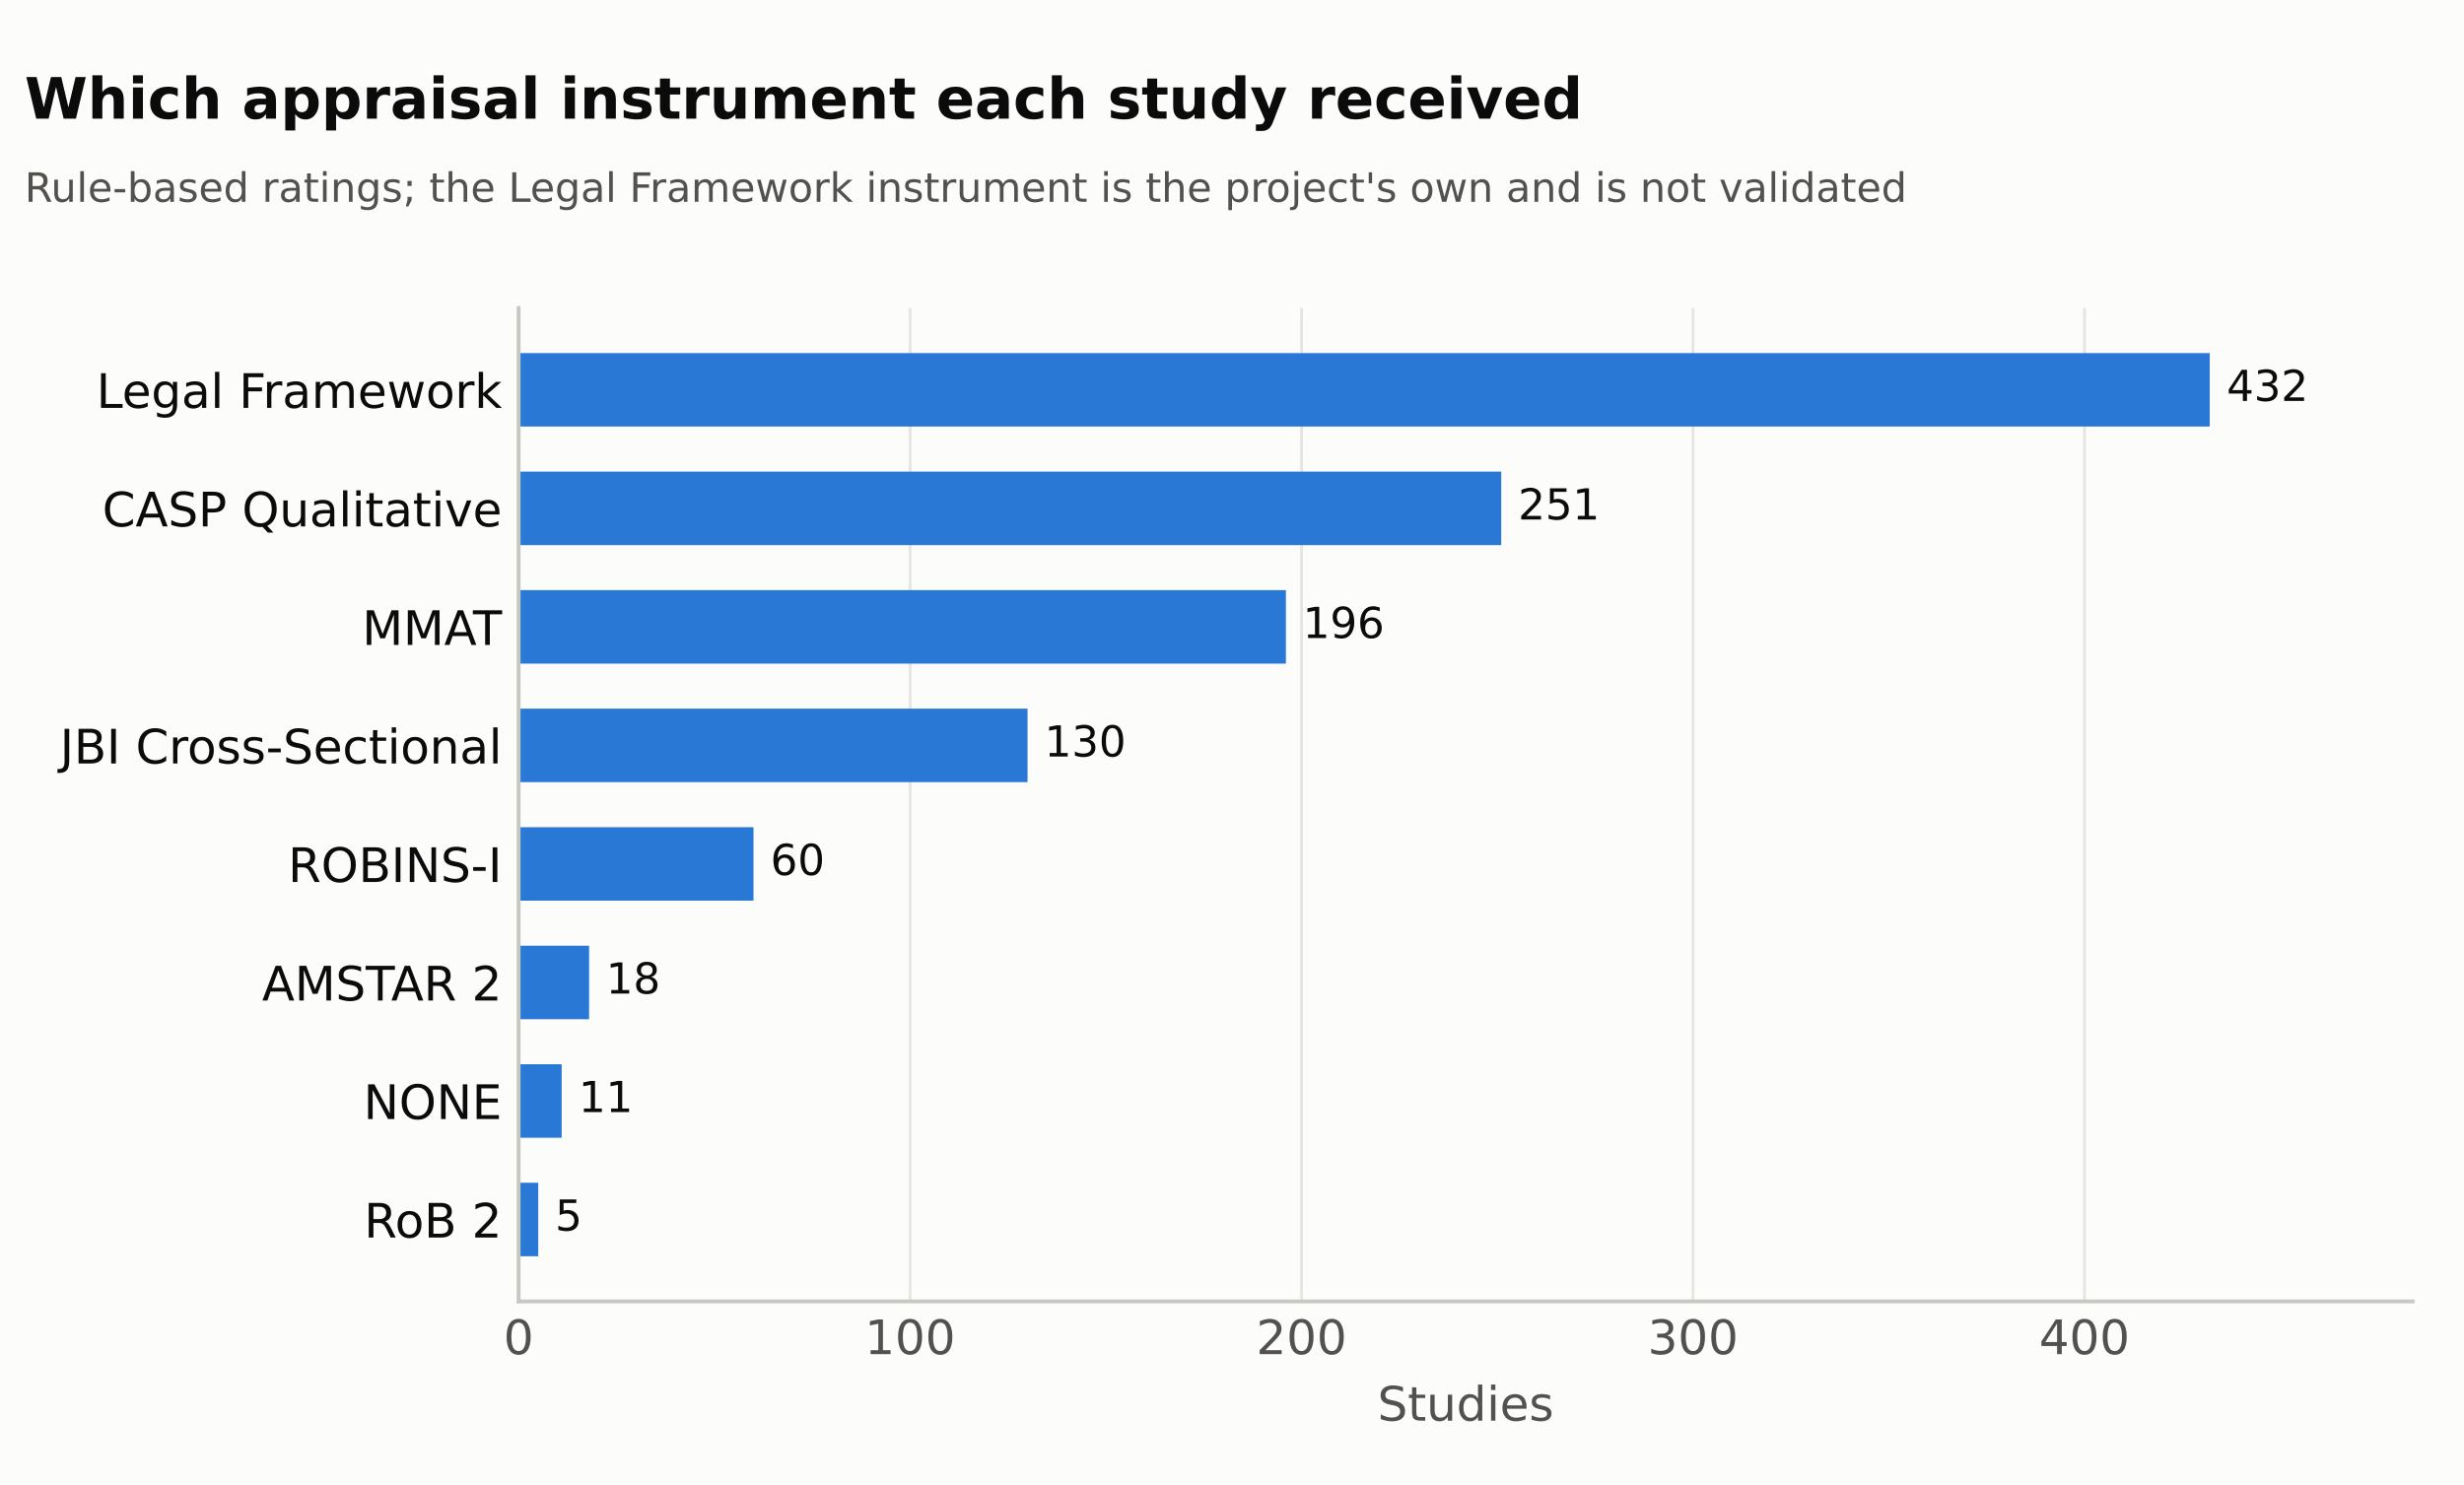
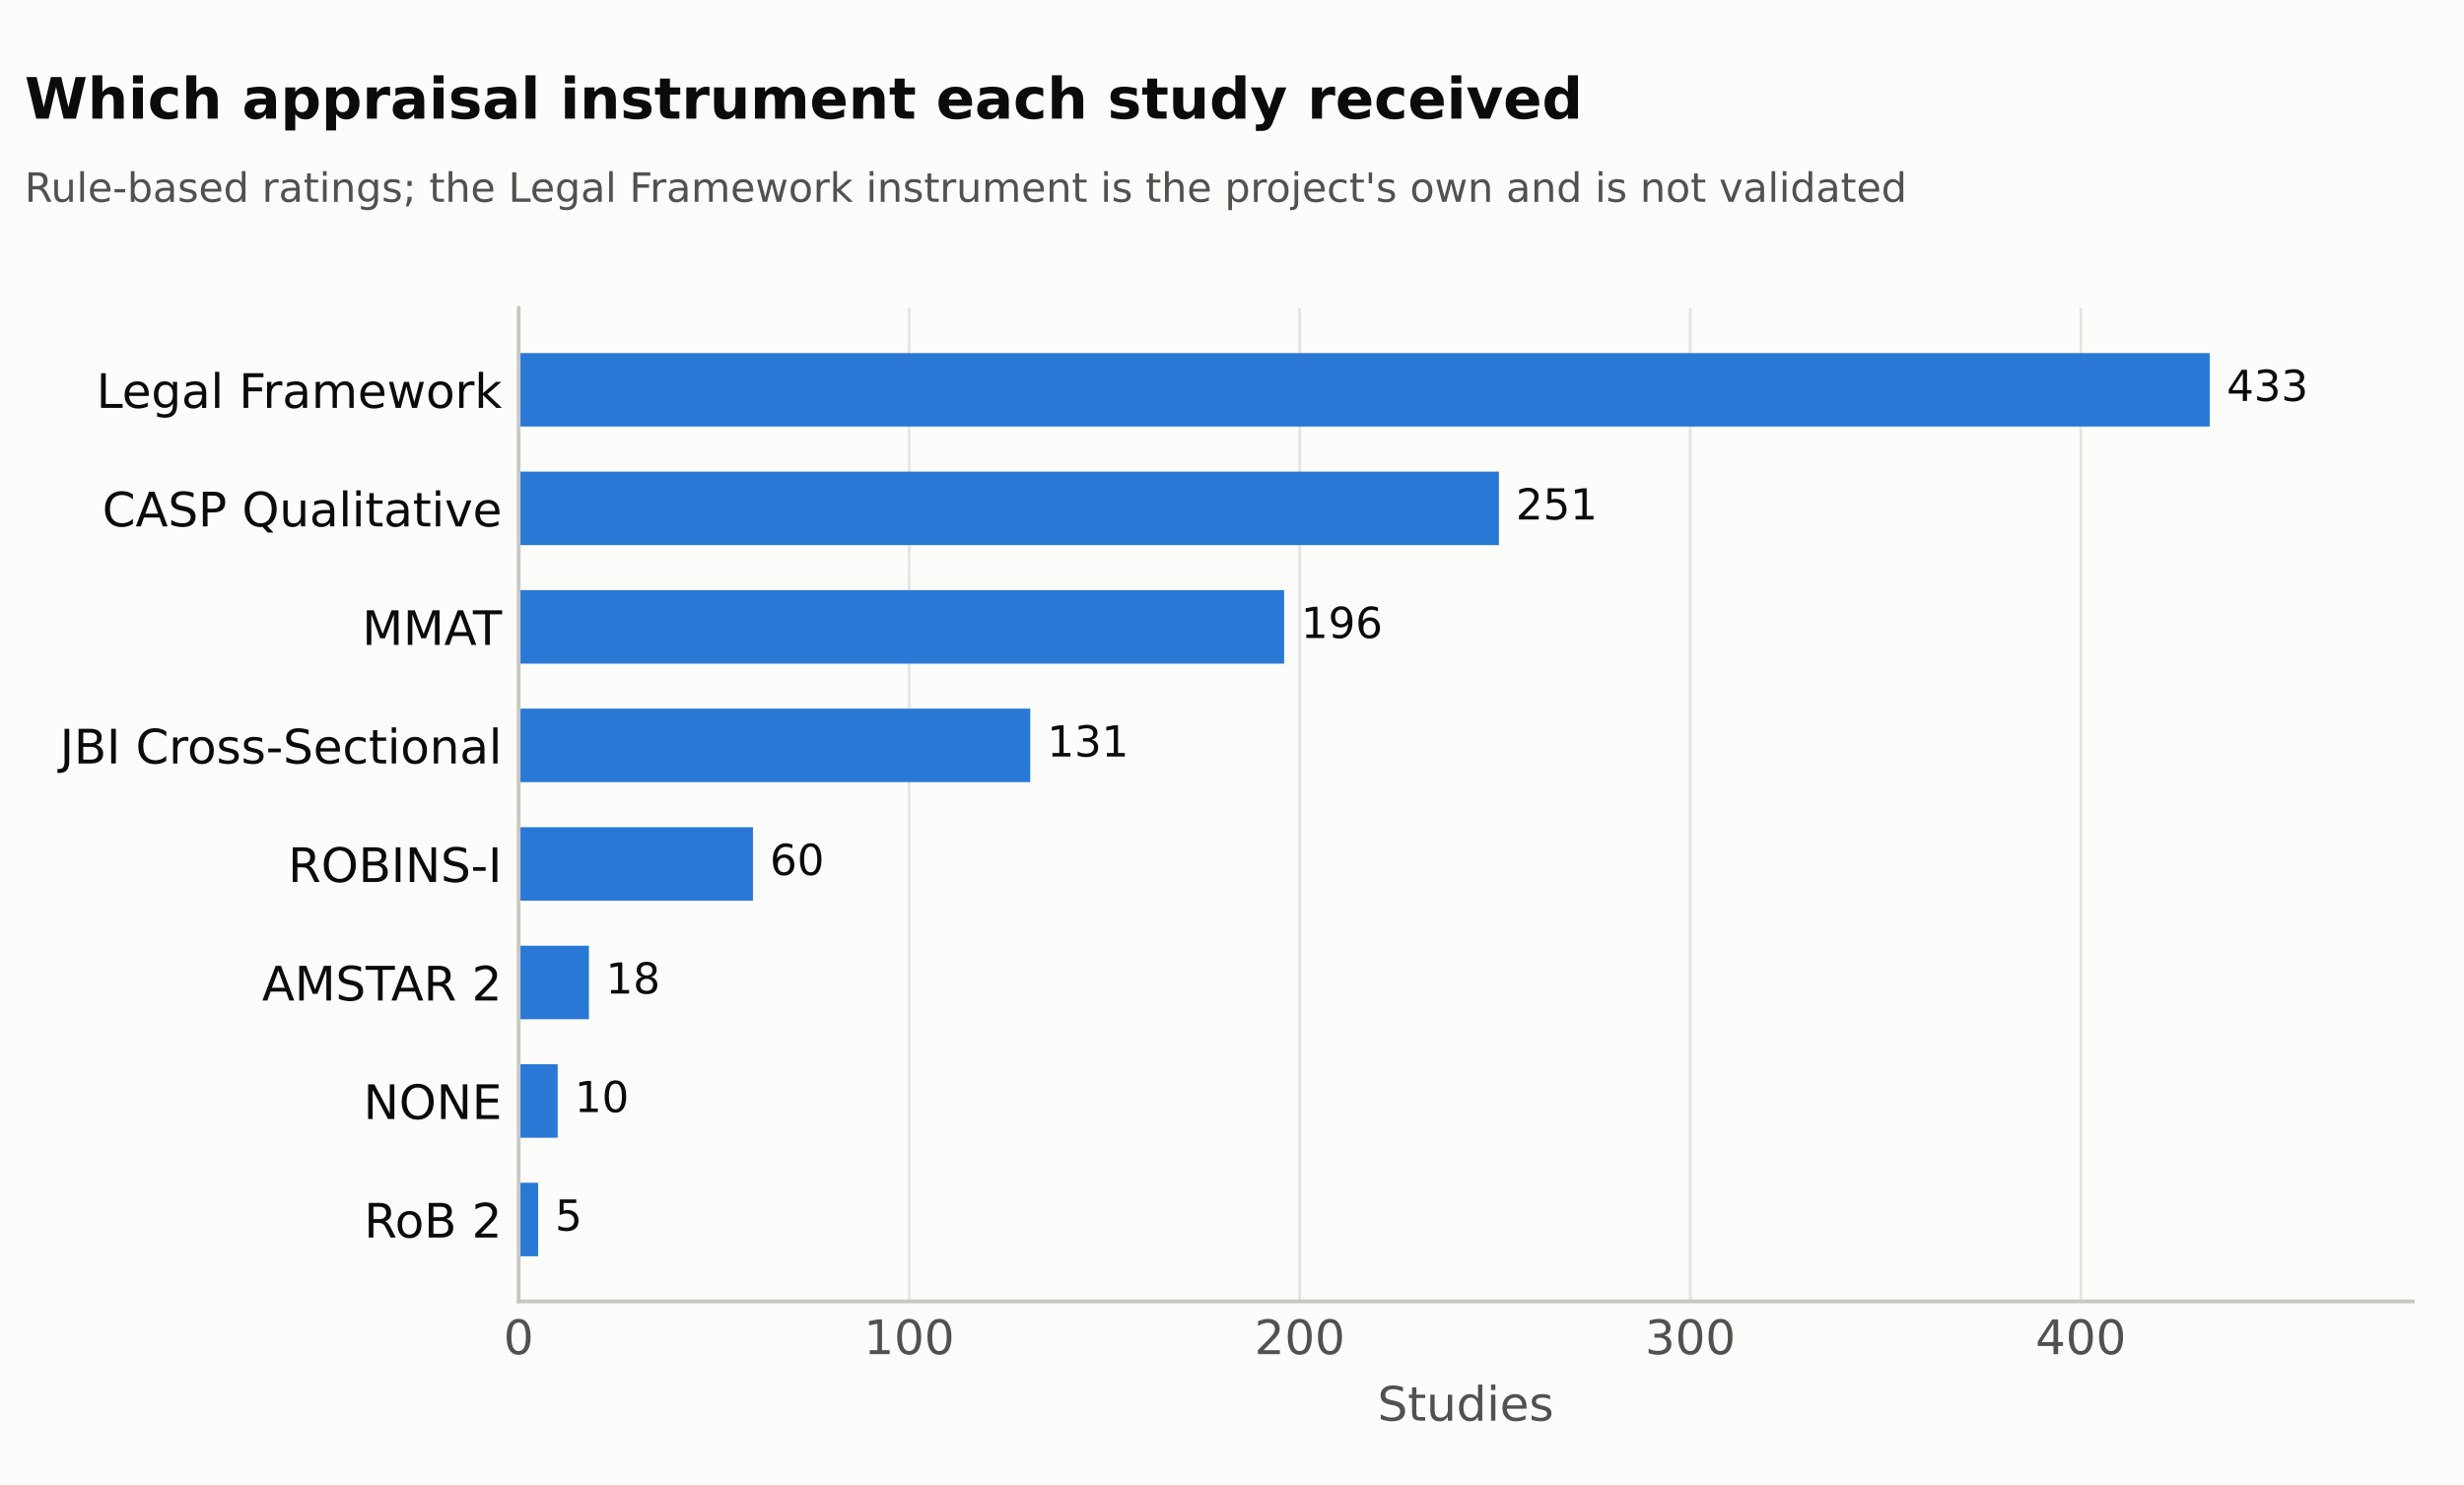
<svg xmlns="http://www.w3.org/2000/svg" width="518.4pt" height="312.48pt" viewBox="0 0 518.4 312.48" version="1.1">
  <defs>
    <style type="text/css">*{stroke-linejoin: round; stroke-linecap: butt}</style>
  </defs>
  <g id="figure_1">
    <g id="patch_1">
      <path d="M 0 312.48  L 518.4 312.48  L 518.4 0  L 0 0  z " style="fill: #fcfcfb" />
    </g>
    <g id="axes_1">
      <g id="patch_2">
        <path d="M 109.115 273.858  L 507.6 273.858  L 507.6 64.8  L 109.115 64.8  z " style="fill: #fcfcfb" />
      </g>
      <g id="matplotlib.axis_1">
        <g id="xtick_1">
          <g id="line2d_1">
            <path d="M 109.115 273.858  L 109.115 64.8  " clip-path="url(#pb1f1227d35)" style="fill: none; stroke: #e6e5e0; stroke-width: 0.6; stroke-linecap: square" />
          </g>
          <g id="line2d_2" />
          <g id="text_1">
            <text style="font-size: 10px; font-family: 'DejaVu Sans', 'Bitstream Vera Sans', 'Computer Modern Sans Serif', 'Lucida Grande', 'Verdana', 'Geneva', 'Lucid', 'Arial', 'Helvetica', 'Avant Garde', sans-serif; text-anchor: middle; fill: #52514e" x="109.115" y="284.955" transform="rotate(-0 109.115 284.9553)">0</text>
          </g>
        </g>
        <g id="xtick_2">
          <g id="line2d_3">
-             <path d="M 191.474 273.858  L 191.474 64.8  " clip-path="url(#pb1f1227d35)" style="fill: none; stroke: #e6e5e0; stroke-width: 0.6; stroke-linecap: square" />
+             <path d="M 191.284 273.858  L 191.284 64.8  " clip-path="url(#pb1f1227d35)" style="fill: none; stroke: #e6e5e0; stroke-width: 0.6; stroke-linecap: square" />
          </g>
          <g id="line2d_4" />
          <g id="text_2">
-             <text style="font-size: 10px; font-family: 'DejaVu Sans', 'Bitstream Vera Sans', 'Computer Modern Sans Serif', 'Lucida Grande', 'Verdana', 'Geneva', 'Lucid', 'Arial', 'Helvetica', 'Avant Garde', sans-serif; text-anchor: middle; fill: #52514e" x="191.474" y="284.955" transform="rotate(-0 191.4738 284.9553)">100</text>
+             <text style="font-size: 10px; font-family: 'DejaVu Sans', 'Bitstream Vera Sans', 'Computer Modern Sans Serif', 'Lucida Grande', 'Verdana', 'Geneva', 'Lucid', 'Arial', 'Helvetica', 'Avant Garde', sans-serif; text-anchor: middle; fill: #52514e" x="191.284" y="284.955" transform="rotate(-0 191.2836 284.9553)">100</text>
          </g>
        </g>
        <g id="xtick_3">
          <g id="line2d_5">
-             <path d="M 273.833 273.858  L 273.833 64.8  " clip-path="url(#pb1f1227d35)" style="fill: none; stroke: #e6e5e0; stroke-width: 0.6; stroke-linecap: square" />
+             <path d="M 273.452 273.858  L 273.452 64.8  " clip-path="url(#pb1f1227d35)" style="fill: none; stroke: #e6e5e0; stroke-width: 0.6; stroke-linecap: square" />
          </g>
          <g id="line2d_6" />
          <g id="text_3">
-             <text style="font-size: 10px; font-family: 'DejaVu Sans', 'Bitstream Vera Sans', 'Computer Modern Sans Serif', 'Lucida Grande', 'Verdana', 'Geneva', 'Lucid', 'Arial', 'Helvetica', 'Avant Garde', sans-serif; text-anchor: middle; fill: #52514e" x="273.833" y="284.955" transform="rotate(-0 273.8327 284.9553)">200</text>
+             <text style="font-size: 10px; font-family: 'DejaVu Sans', 'Bitstream Vera Sans', 'Computer Modern Sans Serif', 'Lucida Grande', 'Verdana', 'Geneva', 'Lucid', 'Arial', 'Helvetica', 'Avant Garde', sans-serif; text-anchor: middle; fill: #52514e" x="273.452" y="284.955" transform="rotate(-0 273.4523 284.9553)">200</text>
          </g>
        </g>
        <g id="xtick_4">
          <g id="line2d_7">
-             <path d="M 356.192 273.858  L 356.192 64.8  " clip-path="url(#pb1f1227d35)" style="fill: none; stroke: #e6e5e0; stroke-width: 0.6; stroke-linecap: square" />
+             <path d="M 355.621 273.858  L 355.621 64.8  " clip-path="url(#pb1f1227d35)" style="fill: none; stroke: #e6e5e0; stroke-width: 0.6; stroke-linecap: square" />
          </g>
          <g id="line2d_8" />
          <g id="text_4">
-             <text style="font-size: 10px; font-family: 'DejaVu Sans', 'Bitstream Vera Sans', 'Computer Modern Sans Serif', 'Lucida Grande', 'Verdana', 'Geneva', 'Lucid', 'Arial', 'Helvetica', 'Avant Garde', sans-serif; text-anchor: middle; fill: #52514e" x="356.192" y="284.955" transform="rotate(-0 356.1915 284.9553)">300</text>
+             <text style="font-size: 10px; font-family: 'DejaVu Sans', 'Bitstream Vera Sans', 'Computer Modern Sans Serif', 'Lucida Grande', 'Verdana', 'Geneva', 'Lucid', 'Arial', 'Helvetica', 'Avant Garde', sans-serif; text-anchor: middle; fill: #52514e" x="355.621" y="284.955" transform="rotate(-0 355.6209 284.9553)">300</text>
          </g>
        </g>
        <g id="xtick_5">
          <g id="line2d_9">
-             <path d="M 438.55 273.858  L 438.55 64.8  " clip-path="url(#pb1f1227d35)" style="fill: none; stroke: #e6e5e0; stroke-width: 0.6; stroke-linecap: square" />
+             <path d="M 437.79 273.858  L 437.79 64.8  " clip-path="url(#pb1f1227d35)" style="fill: none; stroke: #e6e5e0; stroke-width: 0.6; stroke-linecap: square" />
          </g>
          <g id="line2d_10" />
          <g id="text_5">
-             <text style="font-size: 10px; font-family: 'DejaVu Sans', 'Bitstream Vera Sans', 'Computer Modern Sans Serif', 'Lucida Grande', 'Verdana', 'Geneva', 'Lucid', 'Arial', 'Helvetica', 'Avant Garde', sans-serif; text-anchor: middle; fill: #52514e" x="438.55" y="284.955" transform="rotate(-0 438.5504 284.9553)">400</text>
+             <text style="font-size: 10px; font-family: 'DejaVu Sans', 'Bitstream Vera Sans', 'Computer Modern Sans Serif', 'Lucida Grande', 'Verdana', 'Geneva', 'Lucid', 'Arial', 'Helvetica', 'Avant Garde', sans-serif; text-anchor: middle; fill: #52514e" x="437.79" y="284.955" transform="rotate(-0 437.7895 284.9553)">400</text>
          </g>
        </g>
        <g id="text_6">
          <text style="font-size: 10px; font-family: 'DejaVu Sans', 'Bitstream Vera Sans', 'Computer Modern Sans Serif', 'Lucida Grande', 'Verdana', 'Geneva', 'Lucid', 'Arial', 'Helvetica', 'Avant Garde', sans-serif; text-anchor: middle; fill: #52514e" x="308.358" y="298.956" transform="rotate(-0 308.3575 298.9561)">Studies</text>
        </g>
      </g>
      <g id="matplotlib.axis_2">
        <g id="ytick_1">
          <g id="line2d_11" />
          <g id="text_7">
            <text style="font-size: 10px; font-family: 'DejaVu Sans', 'Bitstream Vera Sans', 'Computer Modern Sans Serif', 'Lucida Grande', 'Verdana', 'Geneva', 'Lucid', 'Arial', 'Helvetica', 'Avant Garde', sans-serif; text-anchor: end; fill: #0b0b0b" x="105.615" y="85.834" transform="rotate(-0 105.615 85.83363)">Legal Framework</text>
          </g>
        </g>
        <g id="ytick_2">
          <g id="line2d_12" />
          <g id="text_8">
            <text style="font-size: 10px; font-family: 'DejaVu Sans', 'Bitstream Vera Sans', 'Computer Modern Sans Serif', 'Lucida Grande', 'Verdana', 'Geneva', 'Lucid', 'Arial', 'Helvetica', 'Avant Garde', sans-serif; text-anchor: end; fill: #0b0b0b" x="105.615" y="110.775" transform="rotate(-0 105.615 110.7749)">CASP Qualitative</text>
          </g>
        </g>
        <g id="ytick_3">
          <g id="line2d_13" />
          <g id="text_9">
            <text style="font-size: 10px; font-family: 'DejaVu Sans', 'Bitstream Vera Sans', 'Computer Modern Sans Serif', 'Lucida Grande', 'Verdana', 'Geneva', 'Lucid', 'Arial', 'Helvetica', 'Avant Garde', sans-serif; text-anchor: end; fill: #0b0b0b" x="105.615" y="135.716" transform="rotate(-0 105.615 135.7158)">MMAT</text>
          </g>
        </g>
        <g id="ytick_4">
          <g id="line2d_14" />
          <g id="text_10">
            <text style="font-size: 10px; font-family: 'DejaVu Sans', 'Bitstream Vera Sans', 'Computer Modern Sans Serif', 'Lucida Grande', 'Verdana', 'Geneva', 'Lucid', 'Arial', 'Helvetica', 'Avant Garde', sans-serif; text-anchor: end; fill: #0b0b0b" x="105.615" y="160.657" transform="rotate(-0 105.615 160.6574)">JBI Cross-Sectional</text>
          </g>
        </g>
        <g id="ytick_5">
          <g id="line2d_15" />
          <g id="text_11">
            <text style="font-size: 10px; font-family: 'DejaVu Sans', 'Bitstream Vera Sans', 'Computer Modern Sans Serif', 'Lucida Grande', 'Verdana', 'Geneva', 'Lucid', 'Arial', 'Helvetica', 'Avant Garde', sans-serif; text-anchor: end; fill: #0b0b0b" x="105.615" y="185.598" transform="rotate(-0 105.615 185.5983)">ROBINS-I</text>
          </g>
        </g>
        <g id="ytick_6">
          <g id="line2d_16" />
          <g id="text_12">
            <text style="font-size: 10px; font-family: 'DejaVu Sans', 'Bitstream Vera Sans', 'Computer Modern Sans Serif', 'Lucida Grande', 'Verdana', 'Geneva', 'Lucid', 'Arial', 'Helvetica', 'Avant Garde', sans-serif; text-anchor: end; fill: #0b0b0b" x="105.615" y="210.54" transform="rotate(-0 105.615 210.5395)">AMSTAR 2</text>
          </g>
        </g>
        <g id="ytick_7">
          <g id="line2d_17" />
          <g id="text_13">
            <text style="font-size: 10px; font-family: 'DejaVu Sans', 'Bitstream Vera Sans', 'Computer Modern Sans Serif', 'Lucida Grande', 'Verdana', 'Geneva', 'Lucid', 'Arial', 'Helvetica', 'Avant Garde', sans-serif; text-anchor: end; fill: #0b0b0b" x="105.615" y="235.481" transform="rotate(-0 105.615 235.4808)">NONE</text>
          </g>
        </g>
        <g id="ytick_8">
          <g id="line2d_18" />
          <g id="text_14">
            <text style="font-size: 10px; font-family: 'DejaVu Sans', 'Bitstream Vera Sans', 'Computer Modern Sans Serif', 'Lucida Grande', 'Verdana', 'Geneva', 'Lucid', 'Arial', 'Helvetica', 'Avant Garde', sans-serif; text-anchor: end; fill: #0b0b0b" x="105.615" y="260.422" transform="rotate(-0 105.615 260.4221)">RoB 2</text>
          </g>
        </g>
      </g>
      <g id="patch_3">
        <path d="M 109.115 74.303  L 464.905 74.303  L 464.905 89.766  L 109.115 89.766  z " clip-path="url(#pb1f1227d35)" style="fill: #2a78d6" />
      </g>
      <g id="patch_4">
-         <path d="M 109.115 99.244  L 315.836 99.244  L 315.836 114.707  L 109.115 114.707  z " clip-path="url(#pb1f1227d35)" style="fill: #2a78d6" />
+         <path d="M 109.115 99.244  L 315.358 99.244  L 315.358 114.707  L 109.115 114.707  z " clip-path="url(#pb1f1227d35)" style="fill: #2a78d6" />
      </g>
      <g id="patch_5">
-         <path d="M 109.115 124.185  L 270.538 124.185  L 270.538 139.649  L 109.115 139.649  z " clip-path="url(#pb1f1227d35)" style="fill: #2a78d6" />
+         <path d="M 109.115 124.185  L 270.166 124.185  L 270.166 139.649  L 109.115 139.649  z " clip-path="url(#pb1f1227d35)" style="fill: #2a78d6" />
      </g>
      <g id="patch_6">
-         <path d="M 109.115 149.126  L 216.181 149.126  L 216.181 164.59  L 109.115 164.59  z " clip-path="url(#pb1f1227d35)" style="fill: #2a78d6" />
+         <path d="M 109.115 149.126  L 216.756 149.126  L 216.756 164.59  L 109.115 164.59  z " clip-path="url(#pb1f1227d35)" style="fill: #2a78d6" />
      </g>
      <g id="patch_7">
-         <path d="M 109.115 174.068  L 158.53 174.068  L 158.53 189.531  L 109.115 189.531  z " clip-path="url(#pb1f1227d35)" style="fill: #2a78d6" />
+         <path d="M 109.115 174.068  L 158.416 174.068  L 158.416 189.531  L 109.115 189.531  z " clip-path="url(#pb1f1227d35)" style="fill: #2a78d6" />
      </g>
      <g id="patch_8">
-         <path d="M 109.115 199.009  L 123.94 199.009  L 123.94 214.473  L 109.115 214.473  z " clip-path="url(#pb1f1227d35)" style="fill: #2a78d6" />
+         <path d="M 109.115 199.009  L 123.905 199.009  L 123.905 214.473  L 109.115 214.473  z " clip-path="url(#pb1f1227d35)" style="fill: #2a78d6" />
      </g>
      <g id="patch_9">
-         <path d="M 109.115 223.95  L 118.174 223.95  L 118.174 239.414  L 109.115 239.414  z " clip-path="url(#pb1f1227d35)" style="fill: #2a78d6" />
+         <path d="M 109.115 223.95  L 117.332 223.95  L 117.332 239.414  L 109.115 239.414  z " clip-path="url(#pb1f1227d35)" style="fill: #2a78d6" />
      </g>
      <g id="patch_10">
-         <path d="M 109.115 248.891  L 113.233 248.891  L 113.233 264.355  L 109.115 264.355  z " clip-path="url(#pb1f1227d35)" style="fill: #2a78d6" />
+         <path d="M 109.115 248.891  L 113.223 248.891  L 113.223 264.355  L 109.115 264.355  z " clip-path="url(#pb1f1227d35)" style="fill: #2a78d6" />
      </g>
      <g id="patch_11">
        <path d="M 109.115 273.858  L 109.115 64.8  " style="fill: none; stroke: #c8c7c1; stroke-width: 0.8; stroke-linejoin: miter; stroke-linecap: square" />
      </g>
      <g id="patch_12">
        <path d="M 109.115 273.858  L 507.6 273.858  " style="fill: none; stroke: #c8c7c1; stroke-width: 0.8; stroke-linejoin: miter; stroke-linecap: square" />
      </g>
      <g id="text_15">
-         <text style="font-size: 9px; font-family: 'DejaVu Sans', 'Bitstream Vera Sans', 'Computer Modern Sans Serif', 'Lucida Grande', 'Verdana', 'Geneva', 'Lucid', 'Arial', 'Helvetica', 'Avant Garde', sans-serif; text-anchor: start; fill: #0b0b0b" x="468.463" y="84.372" transform="rotate(-0 468.4631 84.3723)">432</text>
+         <text style="font-size: 9px; font-family: 'DejaVu Sans', 'Bitstream Vera Sans', 'Computer Modern Sans Serif', 'Lucida Grande', 'Verdana', 'Geneva', 'Lucid', 'Arial', 'Helvetica', 'Avant Garde', sans-serif; text-anchor: start; fill: #0b0b0b" x="468.463" y="84.372" transform="rotate(-0 468.4631 84.3723)">433</text>
      </g>
      <g id="text_16">
-         <text style="font-size: 9px; font-family: 'DejaVu Sans', 'Bitstream Vera Sans', 'Computer Modern Sans Serif', 'Lucida Grande', 'Verdana', 'Geneva', 'Lucid', 'Arial', 'Helvetica', 'Avant Garde', sans-serif; text-anchor: start; fill: #0b0b0b" x="319.394" y="109.314" transform="rotate(-0 319.3936 109.3136)">251</text>
+         <text style="font-size: 9px; font-family: 'DejaVu Sans', 'Bitstream Vera Sans', 'Computer Modern Sans Serif', 'Lucida Grande', 'Verdana', 'Geneva', 'Lucid', 'Arial', 'Helvetica', 'Avant Garde', sans-serif; text-anchor: start; fill: #0b0b0b" x="318.916" y="109.314" transform="rotate(-0 318.9162 109.3136)">251</text>
      </g>
      <g id="text_17">
-         <text style="font-size: 9px; font-family: 'DejaVu Sans', 'Bitstream Vera Sans', 'Computer Modern Sans Serif', 'Lucida Grande', 'Verdana', 'Geneva', 'Lucid', 'Arial', 'Helvetica', 'Avant Garde', sans-serif; text-anchor: start; fill: #0b0b0b" x="274.096" y="134.255" transform="rotate(-0 274.0962 134.2548)">196</text>
+         <text style="font-size: 9px; font-family: 'DejaVu Sans', 'Bitstream Vera Sans', 'Computer Modern Sans Serif', 'Lucida Grande', 'Verdana', 'Geneva', 'Lucid', 'Arial', 'Helvetica', 'Avant Garde', sans-serif; text-anchor: start; fill: #0b0b0b" x="273.723" y="134.255" transform="rotate(-0 273.7234 134.2548)">196</text>
      </g>
      <g id="text_18">
-         <text style="font-size: 9px; font-family: 'DejaVu Sans', 'Bitstream Vera Sans', 'Computer Modern Sans Serif', 'Lucida Grande', 'Verdana', 'Geneva', 'Lucid', 'Arial', 'Helvetica', 'Avant Garde', sans-serif; text-anchor: start; fill: #0b0b0b" x="219.739" y="159.196" transform="rotate(-0 219.7394 159.1961)">130</text>
+         <text style="font-size: 9px; font-family: 'DejaVu Sans', 'Bitstream Vera Sans', 'Computer Modern Sans Serif', 'Lucida Grande', 'Verdana', 'Geneva', 'Lucid', 'Arial', 'Helvetica', 'Avant Garde', sans-serif; text-anchor: start; fill: #0b0b0b" x="220.314" y="159.196" transform="rotate(-0 220.3138 159.1961)">131</text>
      </g>
      <g id="text_19">
-         <text style="font-size: 9px; font-family: 'DejaVu Sans', 'Bitstream Vera Sans', 'Computer Modern Sans Serif', 'Lucida Grande', 'Verdana', 'Geneva', 'Lucid', 'Arial', 'Helvetica', 'Avant Garde', sans-serif; text-anchor: start; fill: #0b0b0b" x="162.088" y="184.137" transform="rotate(-0 162.0882 184.1373)">60</text>
+         <text style="font-size: 9px; font-family: 'DejaVu Sans', 'Bitstream Vera Sans', 'Computer Modern Sans Serif', 'Lucida Grande', 'Verdana', 'Geneva', 'Lucid', 'Arial', 'Helvetica', 'Avant Garde', sans-serif; text-anchor: start; fill: #0b0b0b" x="161.974" y="184.137" transform="rotate(-0 161.9741 184.1373)">60</text>
      </g>
      <g id="text_20">
-         <text style="font-size: 9px; font-family: 'DejaVu Sans', 'Bitstream Vera Sans', 'Computer Modern Sans Serif', 'Lucida Grande', 'Verdana', 'Geneva', 'Lucid', 'Arial', 'Helvetica', 'Avant Garde', sans-serif; text-anchor: start; fill: #0b0b0b" x="127.497" y="209.079" transform="rotate(-0 127.4975 209.0786)">18</text>
+         <text style="font-size: 9px; font-family: 'DejaVu Sans', 'Bitstream Vera Sans', 'Computer Modern Sans Serif', 'Lucida Grande', 'Verdana', 'Geneva', 'Lucid', 'Arial', 'Helvetica', 'Avant Garde', sans-serif; text-anchor: start; fill: #0b0b0b" x="127.463" y="209.079" transform="rotate(-0 127.4633 209.0786)">18</text>
      </g>
      <g id="text_21">
-         <text style="font-size: 9px; font-family: 'DejaVu Sans', 'Bitstream Vera Sans', 'Computer Modern Sans Serif', 'Lucida Grande', 'Verdana', 'Geneva', 'Lucid', 'Arial', 'Helvetica', 'Avant Garde', sans-serif; text-anchor: start; fill: #0b0b0b" x="121.732" y="234.02" transform="rotate(-0 121.7324 234.0199)">11</text>
+         <text style="font-size: 9px; font-family: 'DejaVu Sans', 'Bitstream Vera Sans', 'Computer Modern Sans Serif', 'Lucida Grande', 'Verdana', 'Geneva', 'Lucid', 'Arial', 'Helvetica', 'Avant Garde', sans-serif; text-anchor: start; fill: #0b0b0b" x="120.89" y="234.02" transform="rotate(-0 120.8898 234.0199)">10</text>
      </g>
      <g id="text_22">
-         <text style="font-size: 9px; font-family: 'DejaVu Sans', 'Bitstream Vera Sans', 'Computer Modern Sans Serif', 'Lucida Grande', 'Verdana', 'Geneva', 'Lucid', 'Arial', 'Helvetica', 'Avant Garde', sans-serif; text-anchor: start; fill: #0b0b0b" x="116.791" y="258.961" transform="rotate(-0 116.7908 258.9611)">5</text>
+         <text style="font-size: 9px; font-family: 'DejaVu Sans', 'Bitstream Vera Sans', 'Computer Modern Sans Serif', 'Lucida Grande', 'Verdana', 'Geneva', 'Lucid', 'Arial', 'Helvetica', 'Avant Garde', sans-serif; text-anchor: start; fill: #0b0b0b" x="116.781" y="258.961" transform="rotate(-0 116.7813 258.9611)">5</text>
      </g>
    </g>
    <g id="text_23">
      <text style="font-weight: 700; font-size: 12px; font-family: 'DejaVu Sans', 'Bitstream Vera Sans', 'Computer Modern Sans Serif', 'Lucida Grande', 'Verdana', 'Geneva', 'Lucid', 'Arial', 'Helvetica', 'Avant Garde', sans-serif; text-anchor: start; fill: #0b0b0b" x="5.184" y="24.958" transform="rotate(-0 5.184 24.95812)">Which appraisal instrument each study received</text>
    </g>
    <g id="text_24">
      <text style="font-size: 8.5px; font-family: 'DejaVu Sans', 'Bitstream Vera Sans', 'Computer Modern Sans Serif', 'Lucida Grande', 'Verdana', 'Geneva', 'Lucid', 'Arial', 'Helvetica', 'Avant Garde', sans-serif; text-anchor: start; fill: #52514e" x="5.184" y="42.459" transform="rotate(-0 5.184 42.45867)">Rule-based ratings; the Legal Framework instrument is the project's own and is not validated</text>
    </g>
  </g>
  <defs>
    <clipPath id="pb1f1227d35">
      <rect x="109.115" y="64.8" width="398.485" height="209.058" />
    </clipPath>
  </defs>
</svg>
